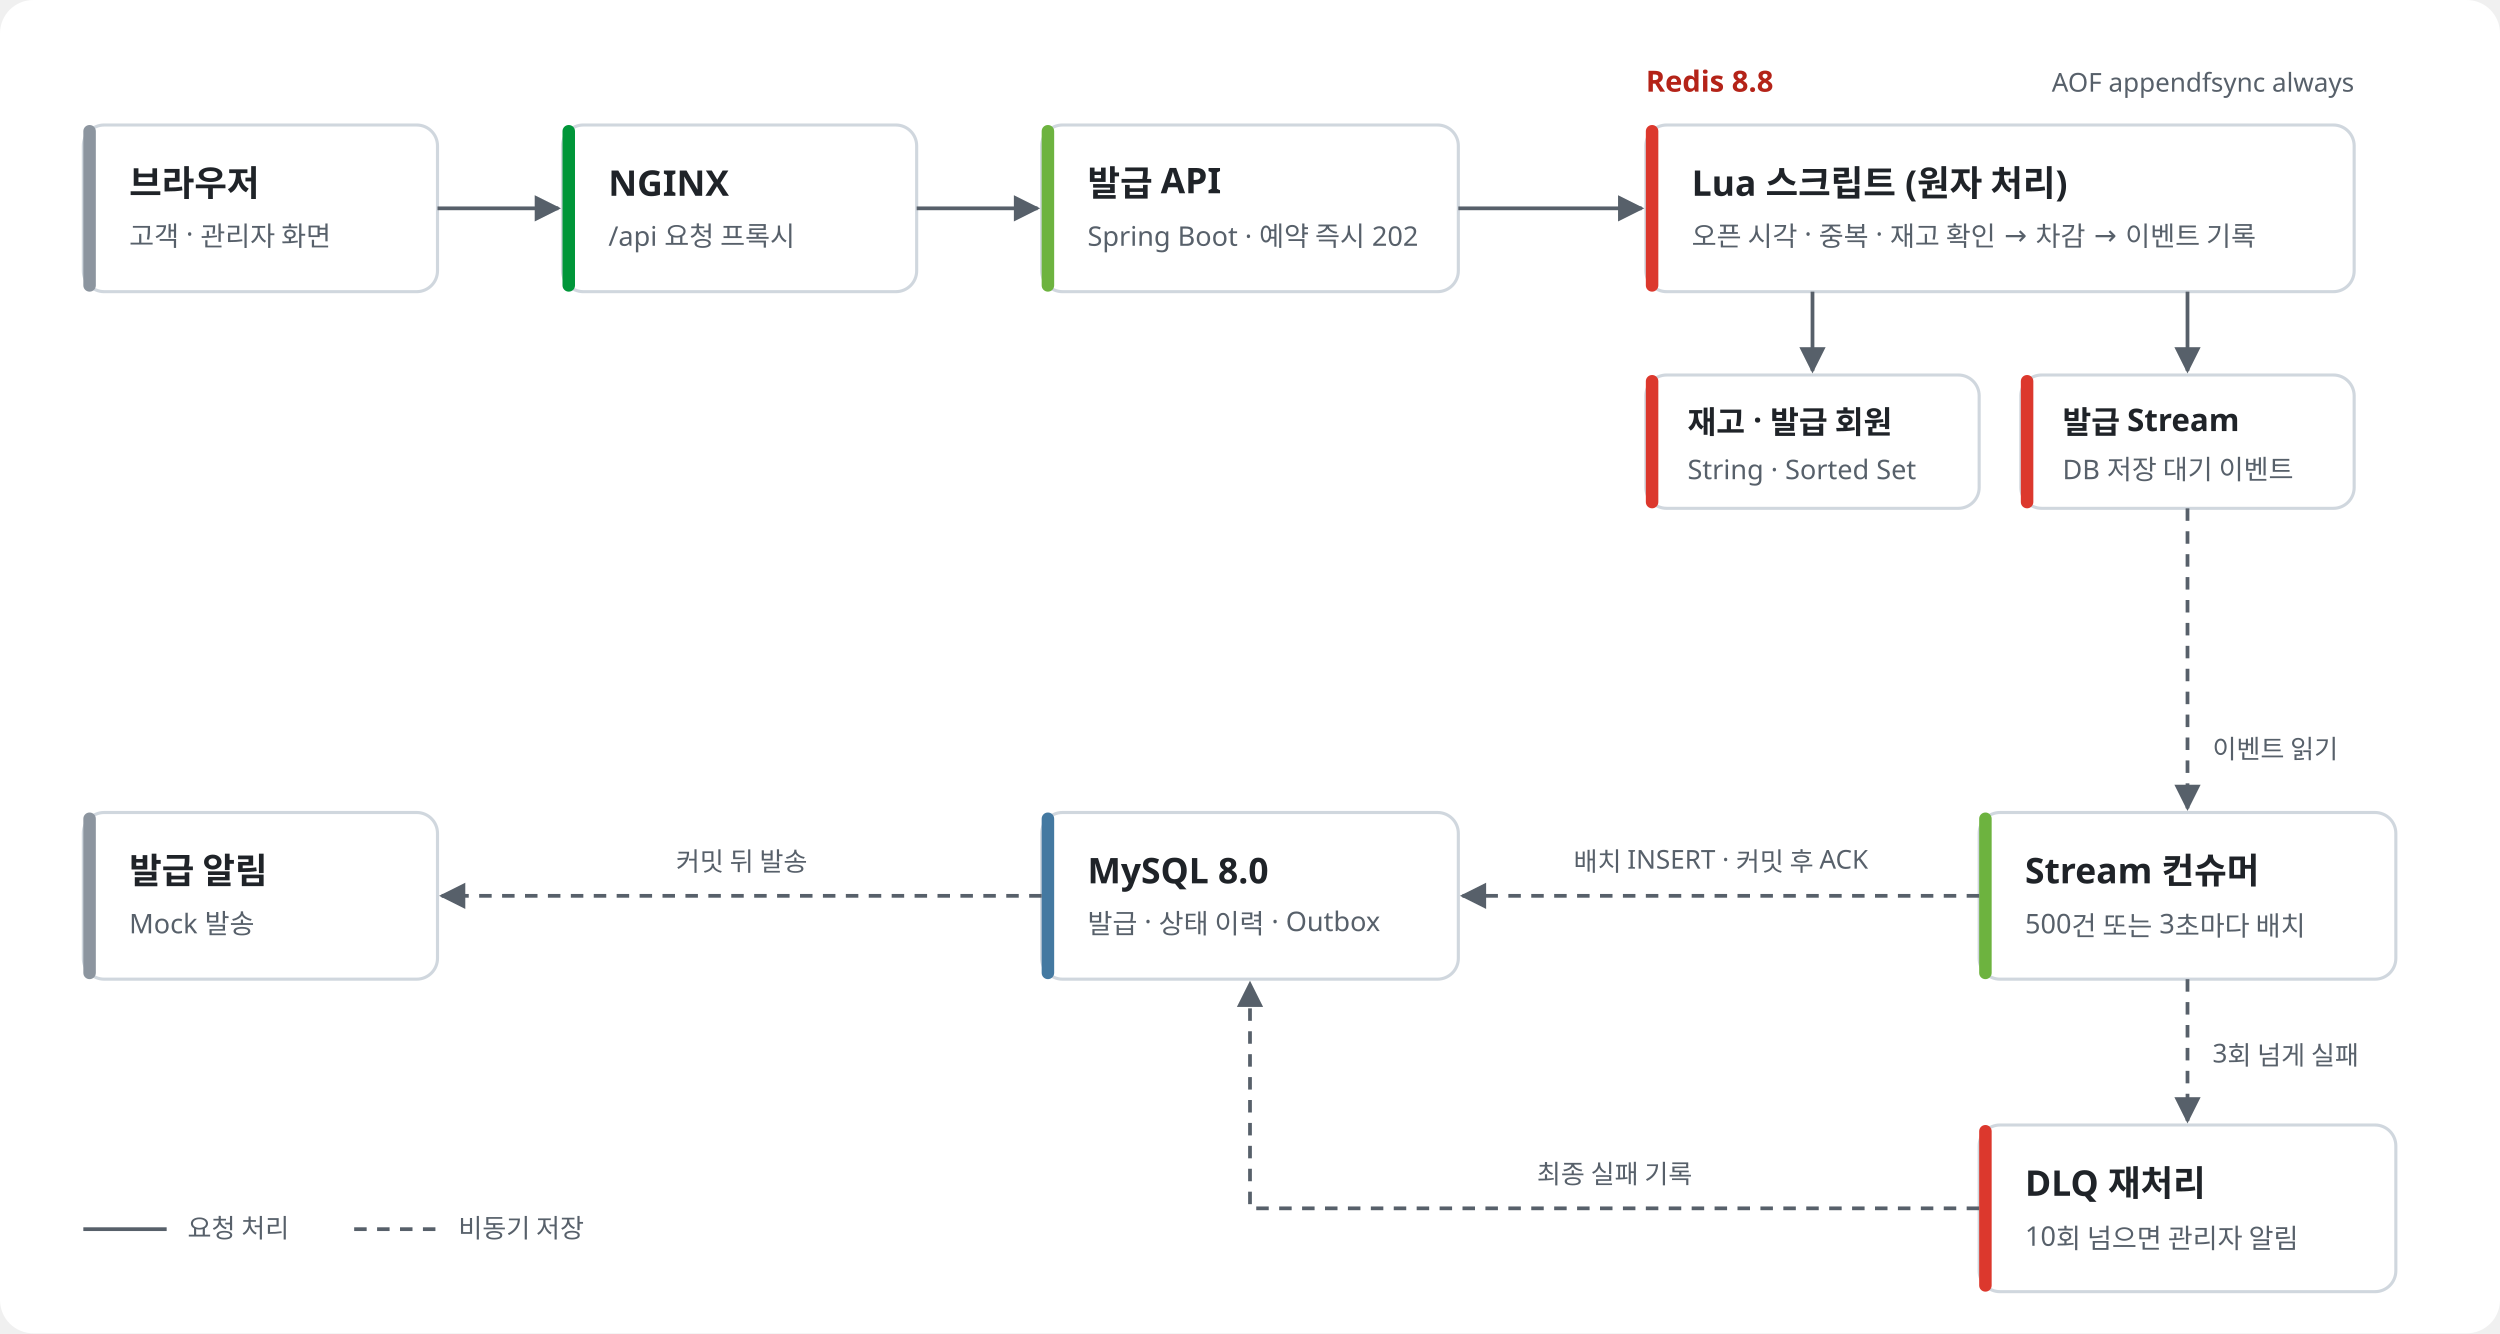
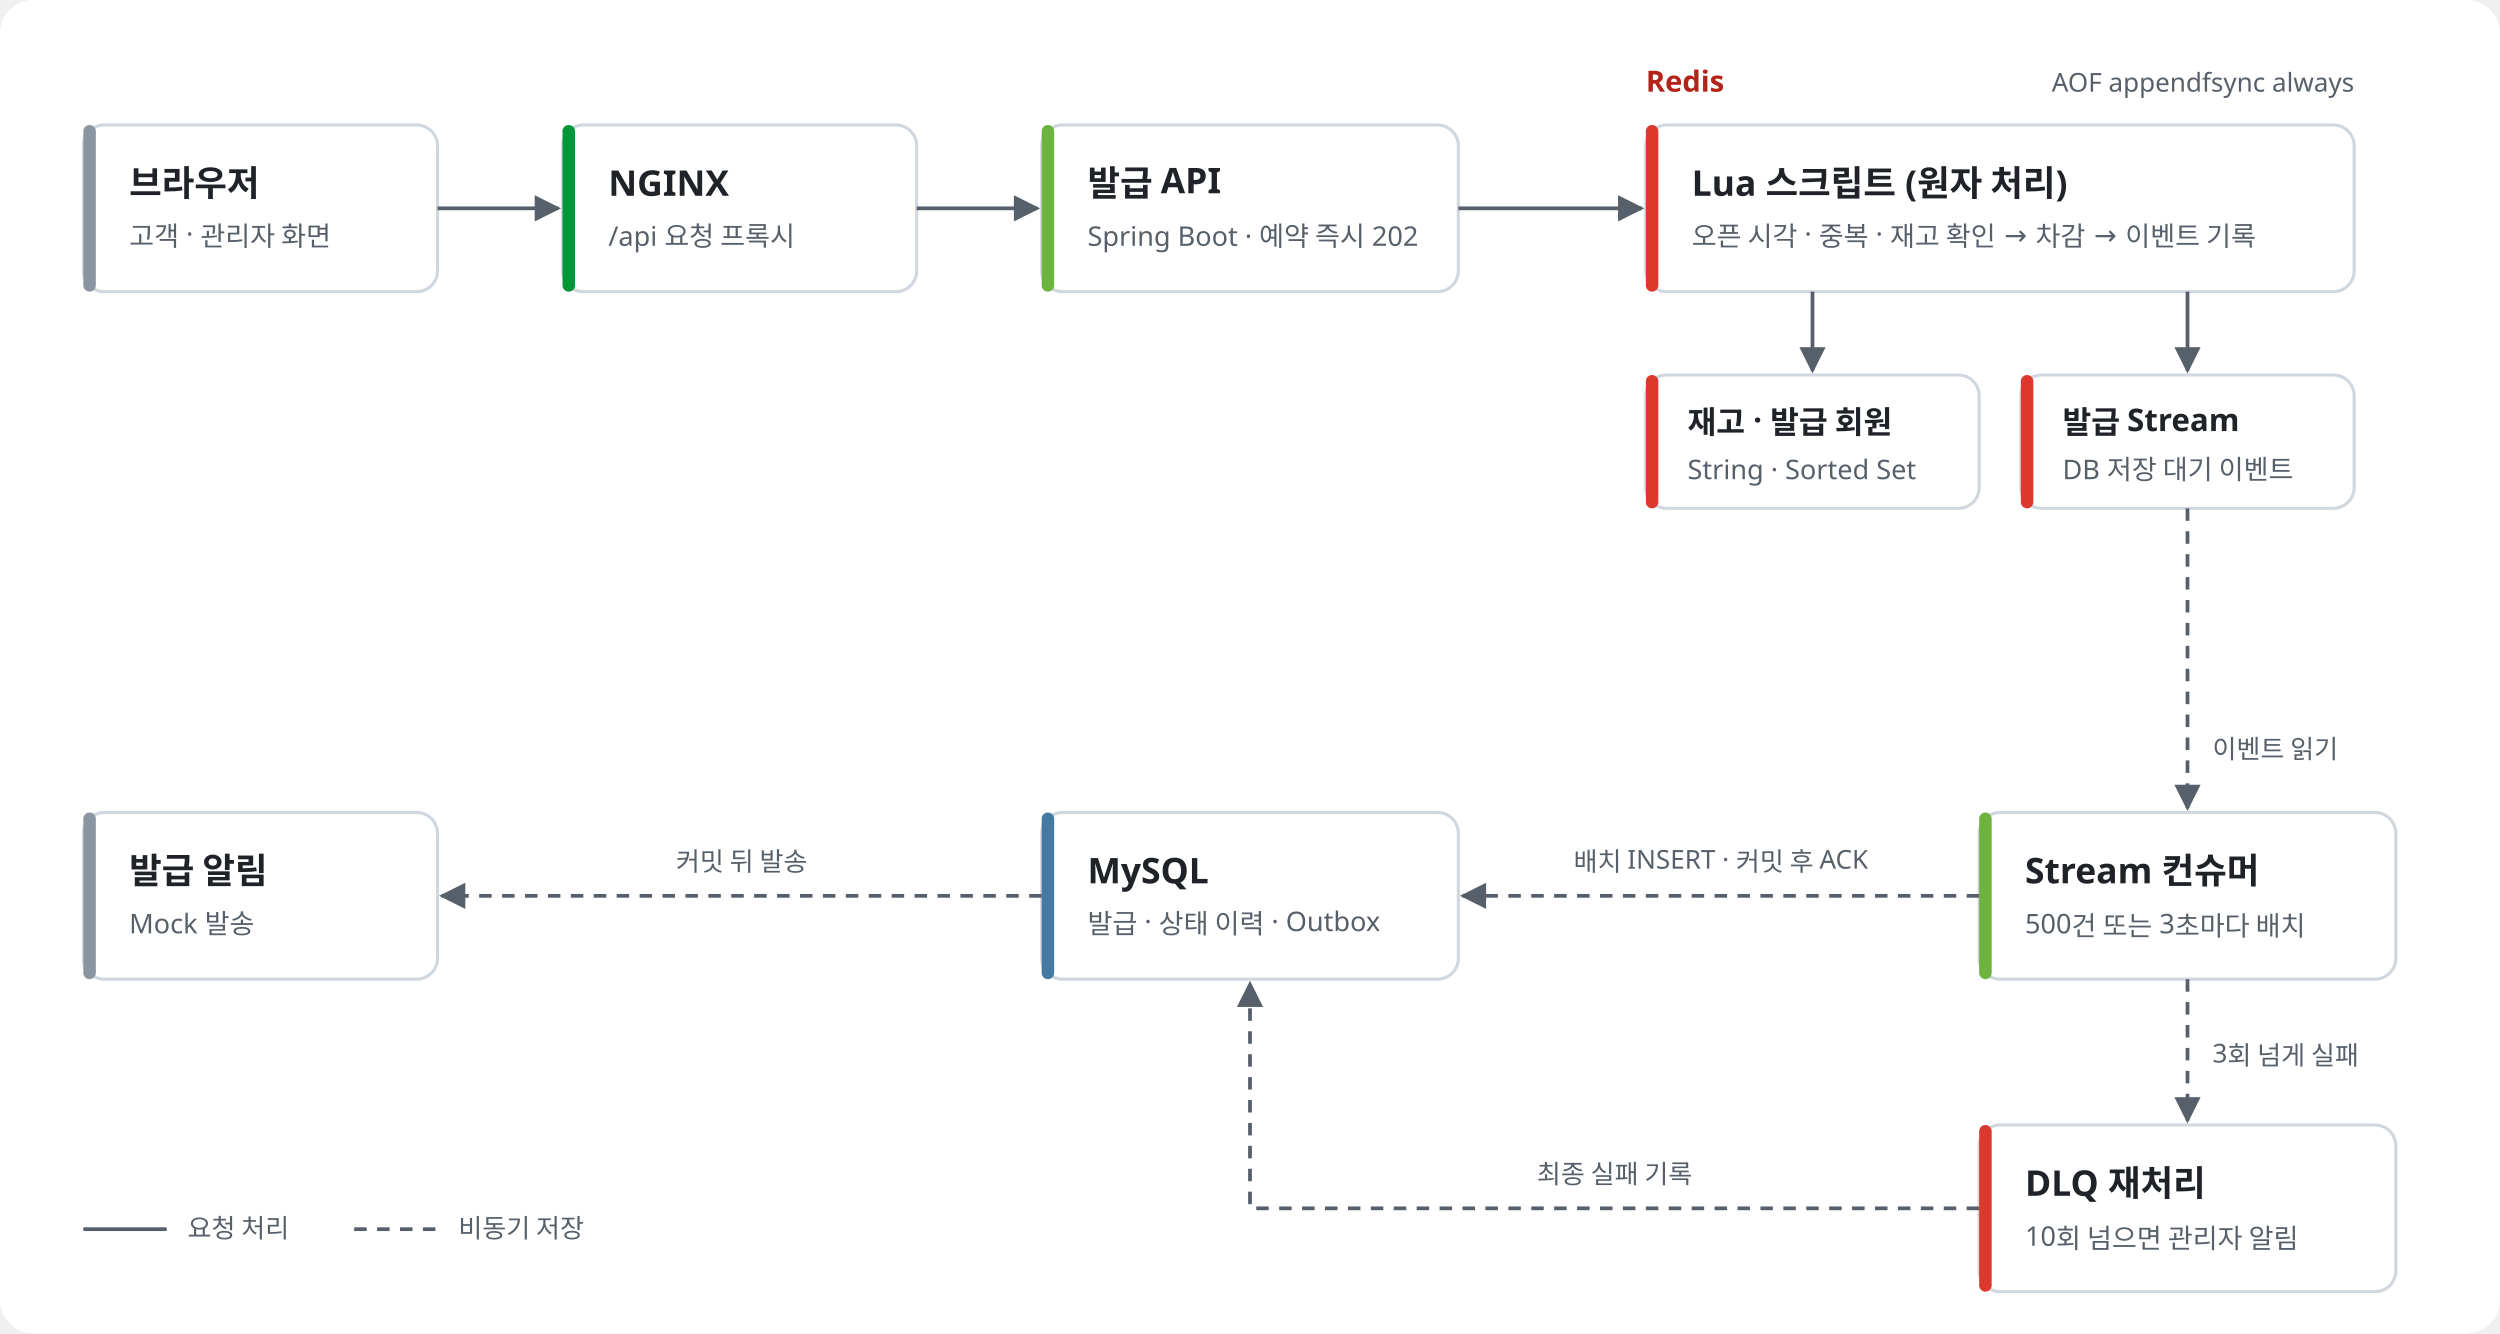
<svg xmlns="http://www.w3.org/2000/svg" viewBox="0 0 1200 640" width="1200" height="640" font-family="Pretendard, 'Apple SD Gothic Neo', 'Noto Sans KR', 'Malgun Gothic', sans-serif">
  <defs>
    <marker id="a" viewBox="0 0 10 10" refX="9" refY="5" markerWidth="7" markerHeight="7" orient="auto-start-reverse">
      <path d="M0,0 L10,5 L0,10 z" fill="#57606a" />
    </marker>
    <style>
      .box{fill:#ffffff;stroke:#d0d7de;stroke-width:1.5}
      .group{fill:#fff5f4;stroke:#f0b8b3;stroke-width:1.5}
      .t{font-size:17px;font-weight:700;fill:#1f2328}
      .s{font-size:13px;fill:#57606a}
      .g{font-size:14px;font-weight:700;fill:#b42318}
      .l{font-size:12.5px;fill:#57606a}
      .sync{stroke:#57606a;stroke-width:1.8;fill:none}
      .async{stroke:#57606a;stroke-width:1.8;fill:none;stroke-dasharray:6 5}
    </style>
  </defs>
  <rect width="1200" height="640" rx="16" fill="#ffffff" />
  <rect class="box" x="40" y="60" width="170" height="80" rx="10" />
  <rect x="40" y="60" width="6" height="80" rx="3" fill="#8c959f" />
  <text class="t" x="62" y="94">브라우저</text>
  <text class="s" x="62" y="118">고객 · 관리자 화면</text>
  <rect class="box" x="270" y="60" width="170" height="80" rx="10" />
  <rect x="270" y="60" width="6" height="80" rx="3" fill="#009639" />
  <text class="t" x="292" y="94">NGINX</text>
  <text class="s" x="292" y="118">/api 요청 프록시</text>
  <rect class="box" x="500" y="60" width="200" height="80" rx="10" />
  <rect x="500" y="60" width="6" height="80" rx="3" fill="#6db33f" />
  <text class="t" x="522" y="94">발급 API</text>
  <text class="s" x="522" y="118">Spring Boot · 예약 즉시 202</text>
  <line class="sync" x1="210" y1="100" x2="268" y2="100" marker-end="url(#a)" />
  <line class="sync" x1="440" y1="100" x2="498" y2="100" marker-end="url(#a)" />
-   <text class="g" x="790" y="44">Redis 8.8</text>
+   <text class="g" x="790" y="44">Redis</text>
  <text class="l" x="1130" y="44" text-anchor="end">AOF appendfsync always</text>
  <rect class="box" x="790" y="60" width="340" height="80" rx="10" />
  <rect x="790" y="60" width="6" height="80" rx="3" fill="#dc382d" />
  <text class="t" x="812" y="94">Lua 스크립트 (원자 처리)</text>
  <text class="s" x="812" y="118">오픈 시각 · 중복 · 재고 확인 → 차감 → 이벤트 기록</text>
  <rect class="box" x="790" y="180" width="160" height="64" rx="10" />
  <rect x="790" y="180" width="6" height="64" rx="3" fill="#dc382d" />
  <text class="t" x="810" y="208" style="font-size:15px">재고 · 발급 회원</text>
  <text class="s" x="810" y="230">String · Sorted Set</text>
  <rect class="box" x="970" y="180" width="160" height="64" rx="10" />
  <rect x="970" y="180" width="6" height="64" rx="3" fill="#dc382d" />
  <text class="t" x="990" y="208" style="font-size:15px">발급 Stream</text>
  <text class="s" x="990" y="230">DB 저장 대기 이벤트</text>
  <line class="sync" x1="870" y1="140" x2="870" y2="178" marker-end="url(#a)" />
  <line class="sync" x1="1050" y1="140" x2="1050" y2="178" marker-end="url(#a)" />
  <line class="sync" x1="700" y1="100" x2="788" y2="100" marker-end="url(#a)" />
  <rect class="box" x="950" y="390" width="200" height="80" rx="10" />
  <rect x="950" y="390" width="6" height="80" rx="3" fill="#6db33f" />
  <text class="t" x="972" y="424">Stream 컨슈머</text>
  <text class="s" x="972" y="448">500건 또는 3초마다 배치</text>
  <rect class="box" x="500" y="390" width="200" height="80" rx="10" />
  <rect x="500" y="390" width="6" height="80" rx="3" fill="#4479a1" />
-   <text class="t" x="522" y="424">MySQL 8.0</text>
+   <text class="t" x="522" y="424">MySQL</text>
  <text class="s" x="522" y="448">발급 · 상태 이력 · Outbox</text>
  <rect class="box" x="40" y="390" width="170" height="80" rx="10" />
  <rect x="40" y="390" width="6" height="80" rx="3" fill="#8c959f" />
  <text class="t" x="62" y="424">발급 알림</text>
  <text class="s" x="62" y="448">Mock 발송</text>
  <rect class="box" x="950" y="540" width="200" height="80" rx="10" />
  <rect x="950" y="540" width="6" height="80" rx="3" fill="#dc382d" />
  <text class="t" x="972" y="574">DLQ 재처리</text>
  <text class="s" x="972" y="598">10회 넘으면 관리자 알림</text>
  <line class="async" x1="1050" y1="244" x2="1050" y2="388" marker-end="url(#a)" />
  <text class="l" x="1062" y="364">이벤트 읽기</text>
  <line class="async" x1="950" y1="430" x2="702" y2="430" marker-end="url(#a)" />
  <text class="l" x="826" y="418" text-anchor="middle">배치 INSERT · 커밋 후 ACK</text>
  <line class="async" x1="500" y1="430" x2="212" y2="430" marker-end="url(#a)" />
  <text class="l" x="356" y="418" text-anchor="middle">커밋 뒤 발송</text>
  <line class="async" x1="1050" y1="470" x2="1050" y2="538" marker-end="url(#a)" />
  <text class="l" x="1062" y="510">3회 넘게 실패</text>
  <polyline class="async" points="950,580 600,580 600,472" marker-end="url(#a)" />
  <text class="l" x="775" y="568" text-anchor="middle">최종 실패 기록</text>
  <line class="sync" x1="40" y1="590" x2="80" y2="590" />
  <text class="l" x="90" y="594">요청 처리</text>
  <line class="async" x1="170" y1="590" x2="210" y2="590" />
  <text class="l" x="220" y="594">비동기 저장</text>
</svg>
